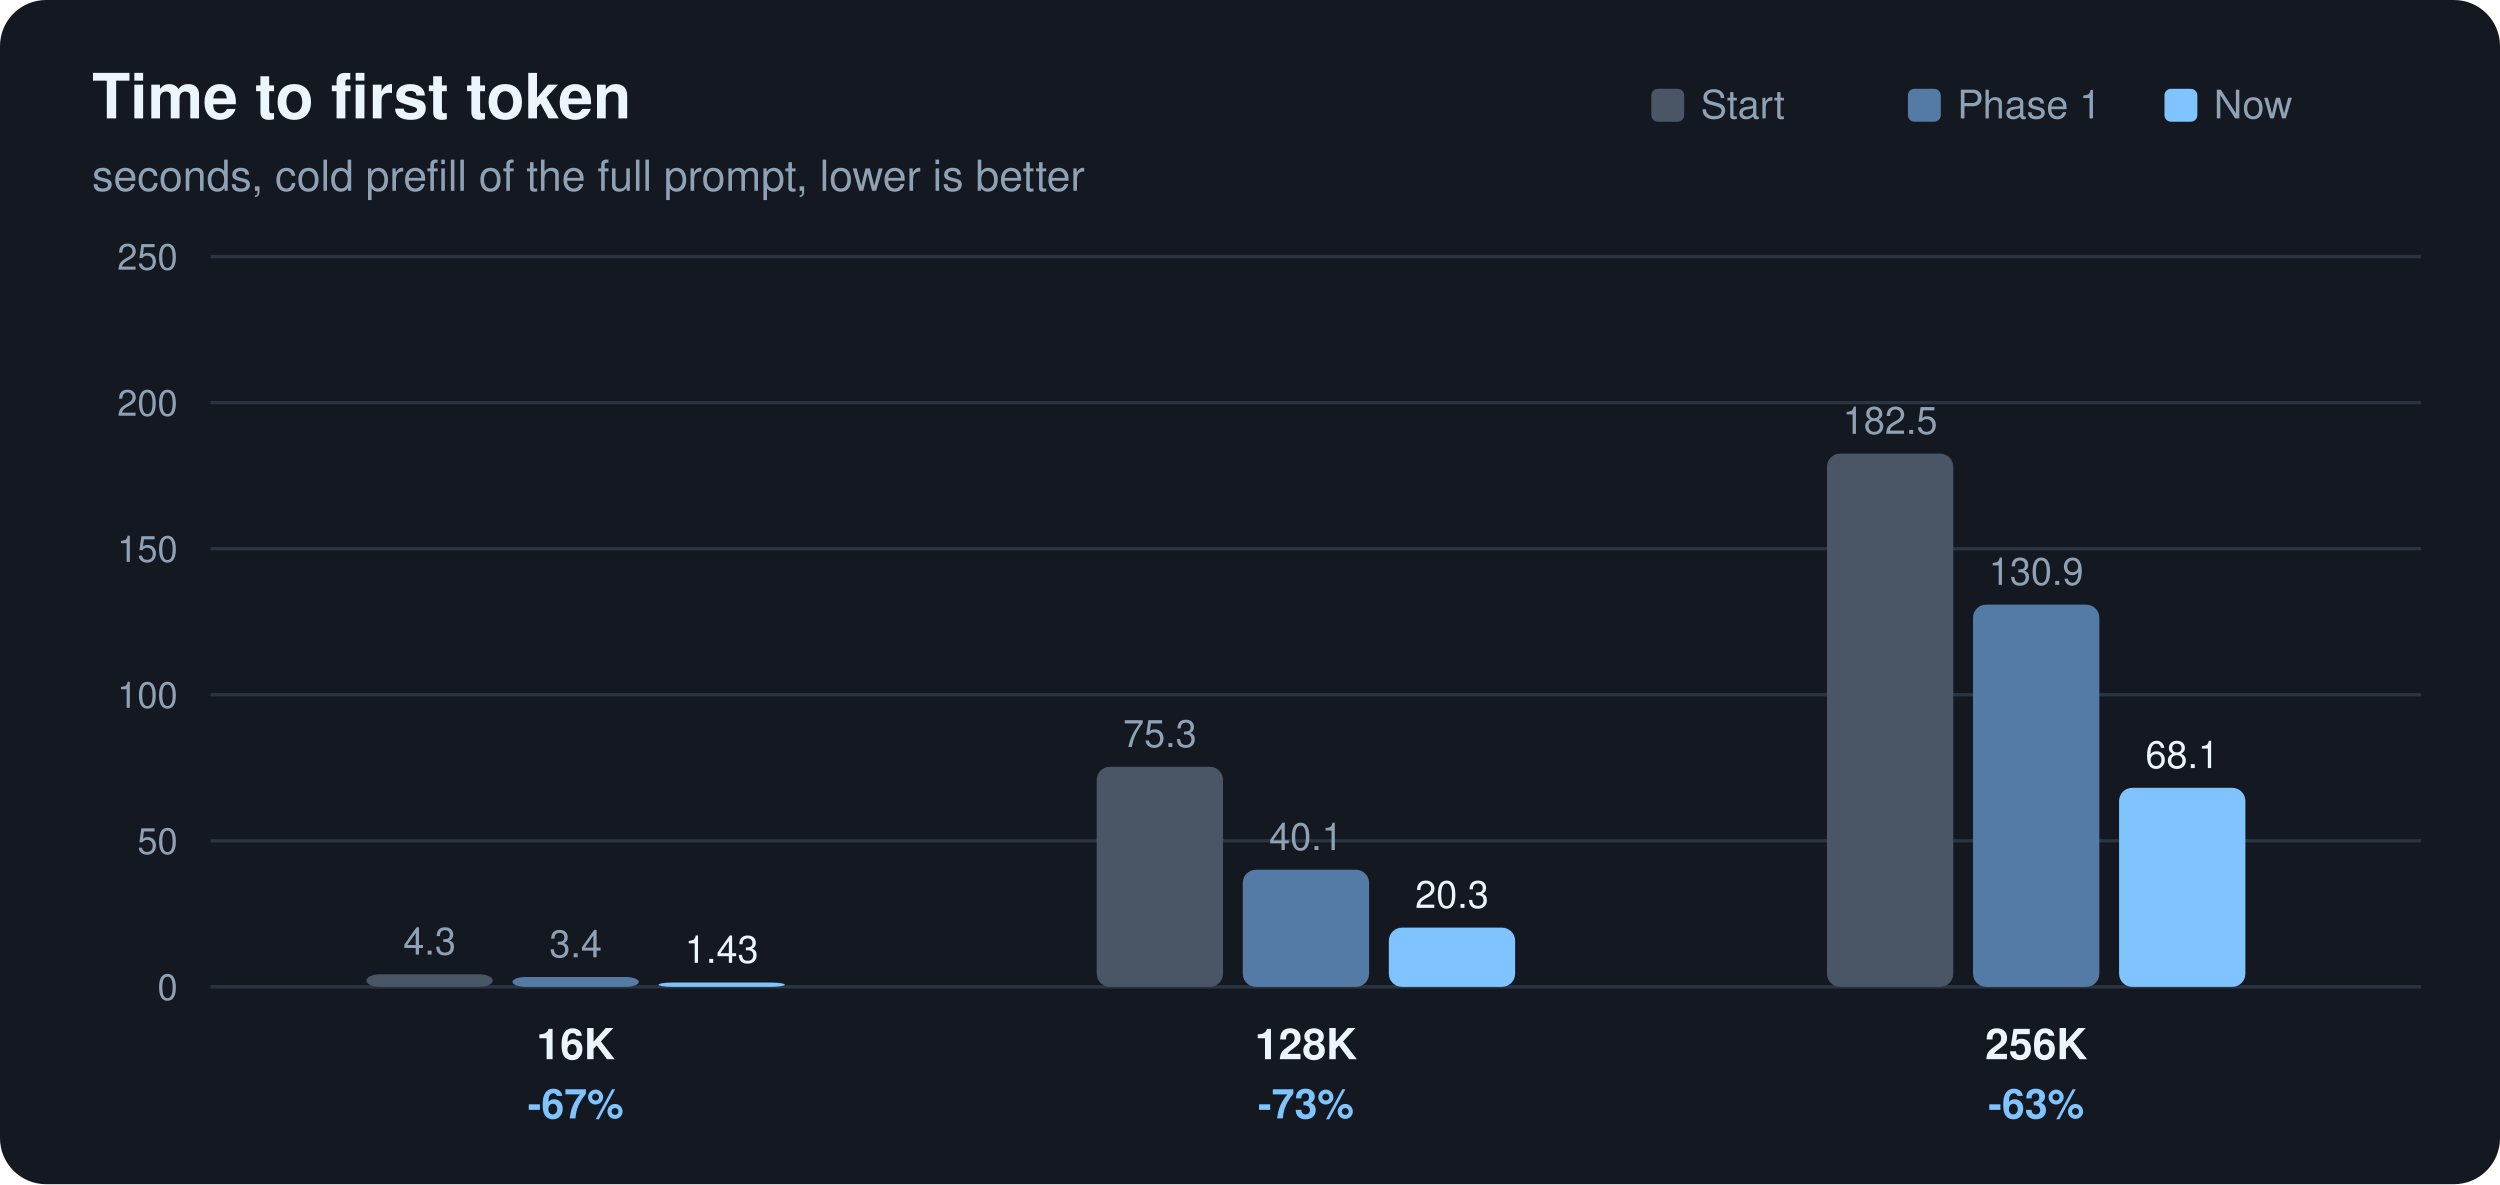
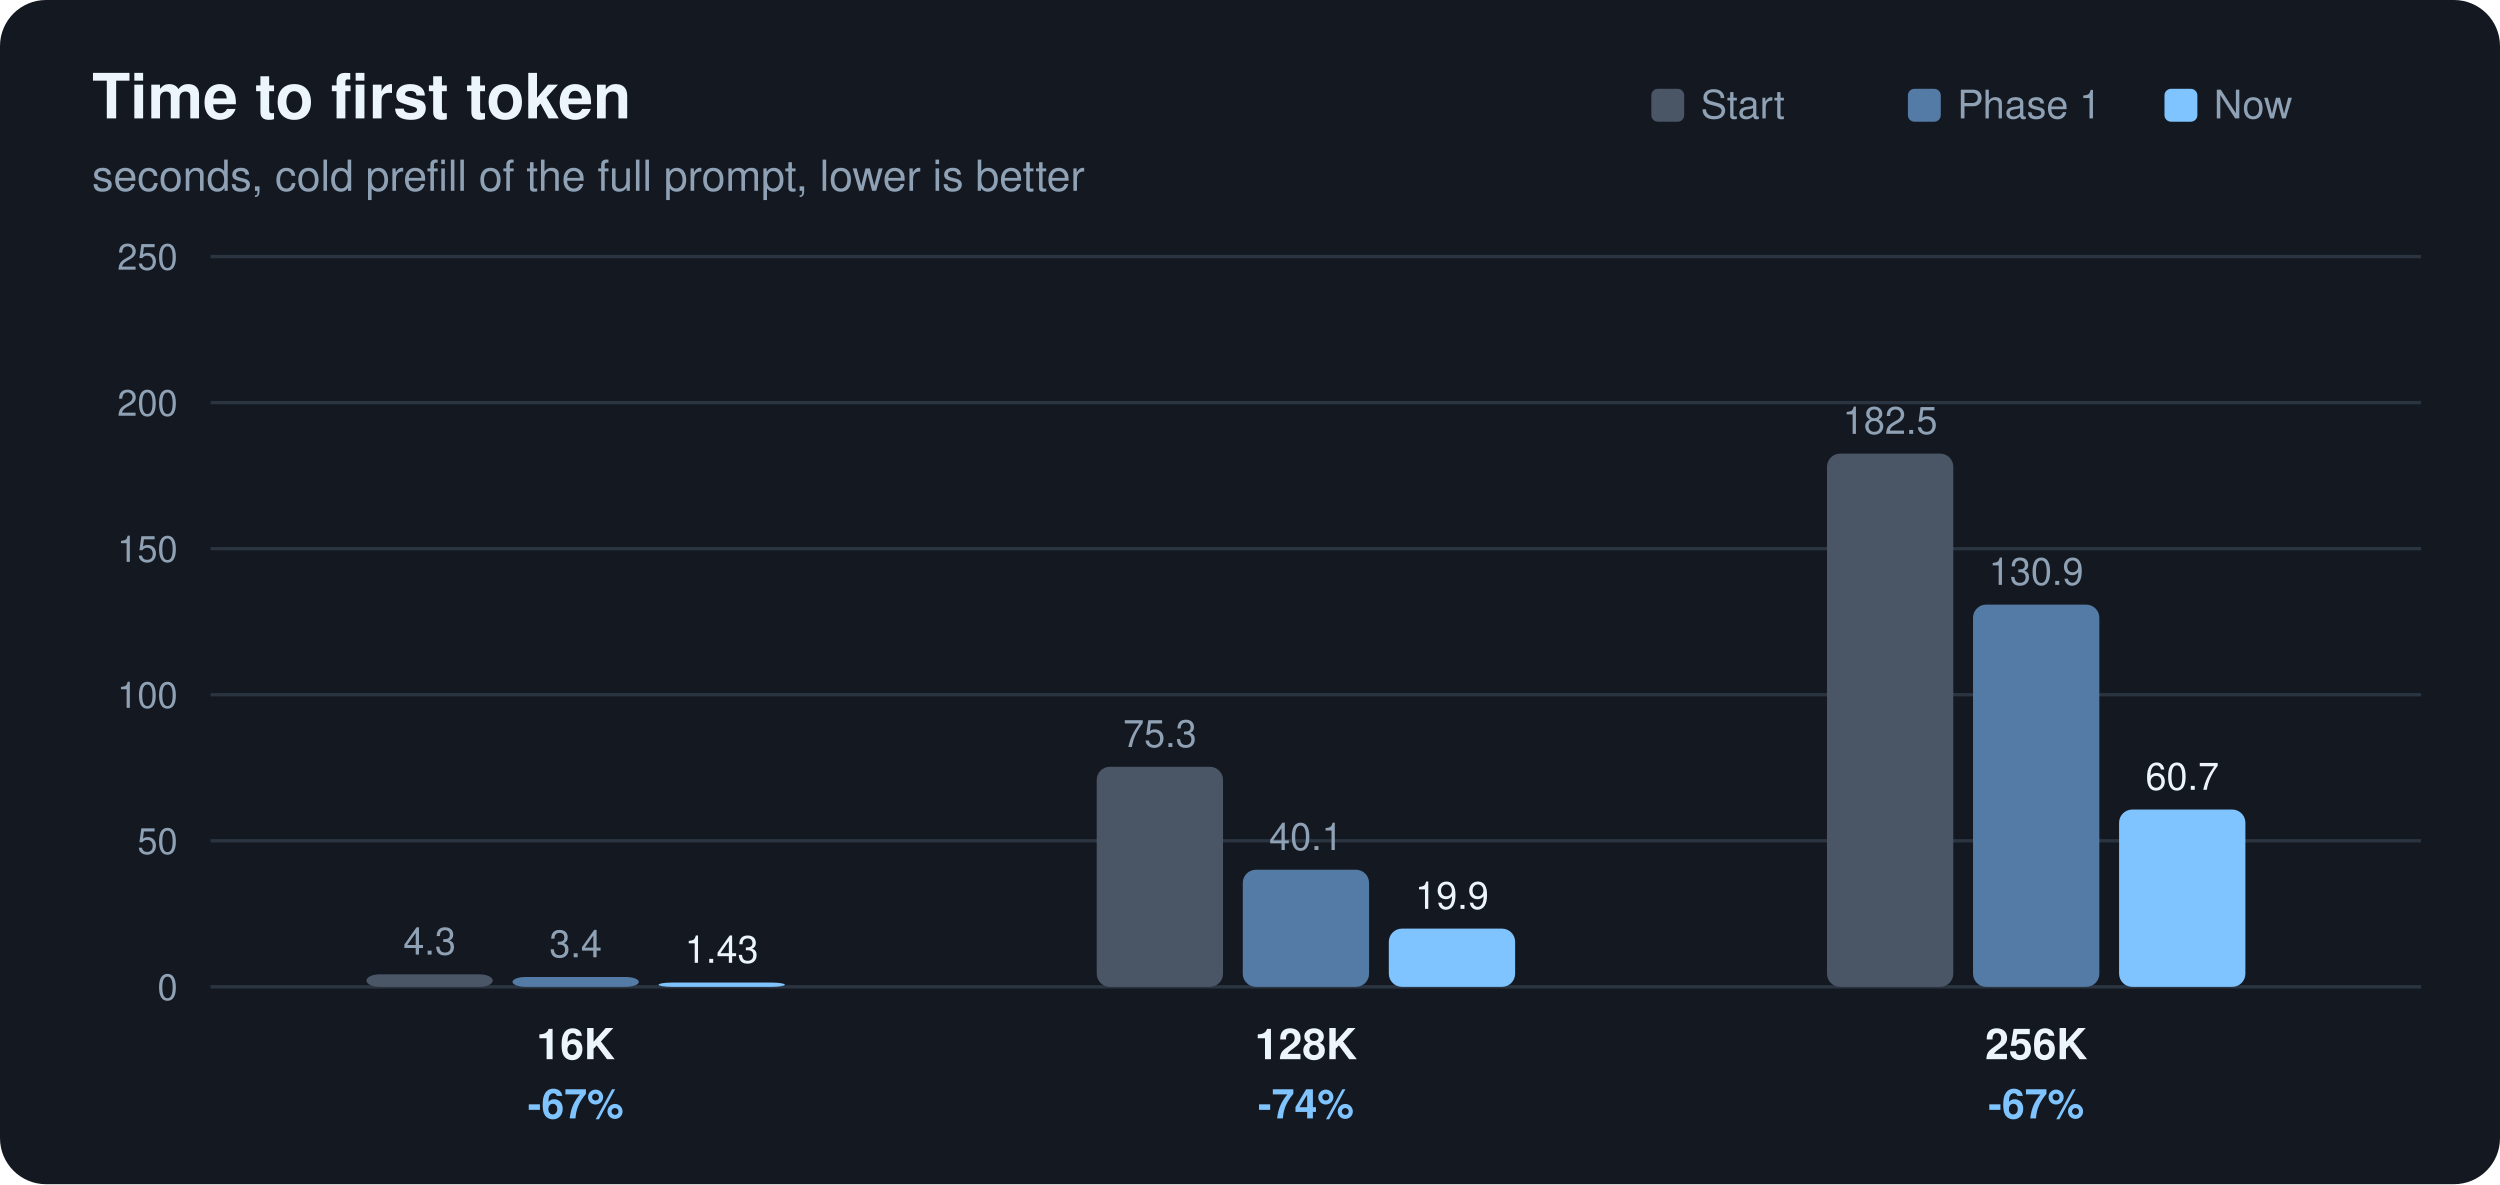
<svg xmlns="http://www.w3.org/2000/svg" viewBox="0 0 760 360" width="760" height="360" font-family="-apple-system,Segoe UI,Helvetica,Arial,sans-serif">
  <rect width="760" height="360" rx="14" fill="#141820" />
  <text x="28" y="36" fill="#edf5fc" font-size="19" font-weight="650">Time to first token</text>
  <text x="28" y="58" fill="#8fa1b5" font-size="13">seconds, cold prefill of the full prompt, lower is better</text>
  <line x1="64" x2="736" y1="300.0" y2="300.0" stroke="#2b3542" />
  <text x="54" y="304.0" fill="#8fa1b5" font-size="11" text-anchor="end">0</text>
  <line x1="64" x2="736" y1="255.6" y2="255.6" stroke="#2b3542" />
  <text x="54" y="259.6" fill="#8fa1b5" font-size="11" text-anchor="end">50</text>
  <line x1="64" x2="736" y1="211.2" y2="211.2" stroke="#2b3542" />
  <text x="54" y="215.2" fill="#8fa1b5" font-size="11" text-anchor="end">100</text>
  <line x1="64" x2="736" y1="166.8" y2="166.8" stroke="#2b3542" />
  <text x="54" y="170.8" fill="#8fa1b5" font-size="11" text-anchor="end">150</text>
  <line x1="64" x2="736" y1="122.4" y2="122.4" stroke="#2b3542" />
  <text x="54" y="126.4" fill="#8fa1b5" font-size="11" text-anchor="end">200</text>
  <line x1="64" x2="736" y1="78.0" y2="78.0" stroke="#2b3542" />
  <text x="54" y="82.0" fill="#8fa1b5" font-size="11" text-anchor="end">250</text>
  <rect x="111.4" y="296.2" width="38.4" height="3.8" rx="4" fill="#4a5666" />
  <text x="130.6" y="290.2" fill="#8fa1b5" font-size="11.5" text-anchor="middle">4.3</text>
  <rect x="155.8" y="297.0" width="38.4" height="3.0" rx="4" fill="#547ba6" />
  <text x="175.0" y="291.0" fill="#8fa1b5" font-size="11.5" text-anchor="middle">3.4</text>
  <rect x="200.2" y="298.7" width="38.4" height="1.3" rx="4" fill="#7fc4ff" />
  <text x="219.4" y="292.7" fill="#edf5fc" font-size="11.5" text-anchor="middle">1.43</text>
  <text x="175.0" y="322" fill="#edf5fc" font-size="13" font-weight="600" text-anchor="middle">16K</text>
  <text x="175.0" y="340" fill="#7fc4ff" font-size="12.5" font-weight="650" text-anchor="middle">-67%</text>
  <rect x="333.4" y="233.1" width="38.4" height="66.9" rx="4" fill="#4a5666" />
  <text x="352.6" y="227.1" fill="#8fa1b5" font-size="11.5" text-anchor="middle">75.3</text>
  <rect x="377.8" y="264.4" width="38.4" height="35.6" rx="4" fill="#547ba6" />
  <text x="397.0" y="258.4" fill="#8fa1b5" font-size="11.5" text-anchor="middle">40.1</text>
-   <rect x="422.2" y="282.0" width="38.4" height="18.0" rx="4" fill="#7fc4ff" />
-   <text x="441.4" y="276.0" fill="#edf5fc" font-size="11.5" text-anchor="middle">20.3</text>
+   <rect x="422.2" y="282.3" width="38.4" height="17.7" rx="4" fill="#7fc4ff" />
+   <text x="441.4" y="276.3" fill="#edf5fc" font-size="11.5" text-anchor="middle">19.9</text>
  <text x="397.0" y="322" fill="#edf5fc" font-size="13" font-weight="600" text-anchor="middle">128K</text>
-   <text x="397.0" y="340" fill="#7fc4ff" font-size="12.5" font-weight="650" text-anchor="middle">-73%</text>
+   <text x="397.0" y="340" fill="#7fc4ff" font-size="12.5" font-weight="650" text-anchor="middle">-74%</text>
  <rect x="555.4" y="137.9" width="38.4" height="162.1" rx="4" fill="#4a5666" />
  <text x="574.6" y="131.9" fill="#8fa1b5" font-size="11.5" text-anchor="middle">182.5</text>
  <rect x="599.8" y="183.8" width="38.4" height="116.2" rx="4" fill="#547ba6" />
  <text x="619.0" y="177.8" fill="#8fa1b5" font-size="11.5" text-anchor="middle">130.9</text>
-   <rect x="644.2" y="239.5" width="38.4" height="60.5" rx="4" fill="#7fc4ff" />
-   <text x="663.4" y="233.5" fill="#edf5fc" font-size="11.5" text-anchor="middle">68.1</text>
+   <rect x="644.2" y="246.1" width="38.4" height="53.9" rx="4" fill="#7fc4ff" />
+   <text x="663.4" y="240.1" fill="#edf5fc" font-size="11.5" text-anchor="middle">60.7</text>
  <text x="619.0" y="322" fill="#edf5fc" font-size="13" font-weight="600" text-anchor="middle">256K</text>
-   <text x="619.0" y="340" fill="#7fc4ff" font-size="12.5" font-weight="650" text-anchor="middle">-63%</text>
+   <text x="619.0" y="340" fill="#7fc4ff" font-size="12.5" font-weight="650" text-anchor="middle">-67%</text>
  <rect x="658" y="27" width="10" height="10" rx="2" fill="#7fc4ff" />
  <text x="673" y="36" fill="#8fa1b5" font-size="12">Now</text>
  <rect x="580" y="27" width="10" height="10" rx="2" fill="#547ba6" />
  <text x="595" y="36" fill="#8fa1b5" font-size="12">Phase 1</text>
  <rect x="502" y="27" width="10" height="10" rx="2" fill="#4a5666" />
  <text x="517" y="36" fill="#8fa1b5" font-size="12">Start</text>
</svg>
